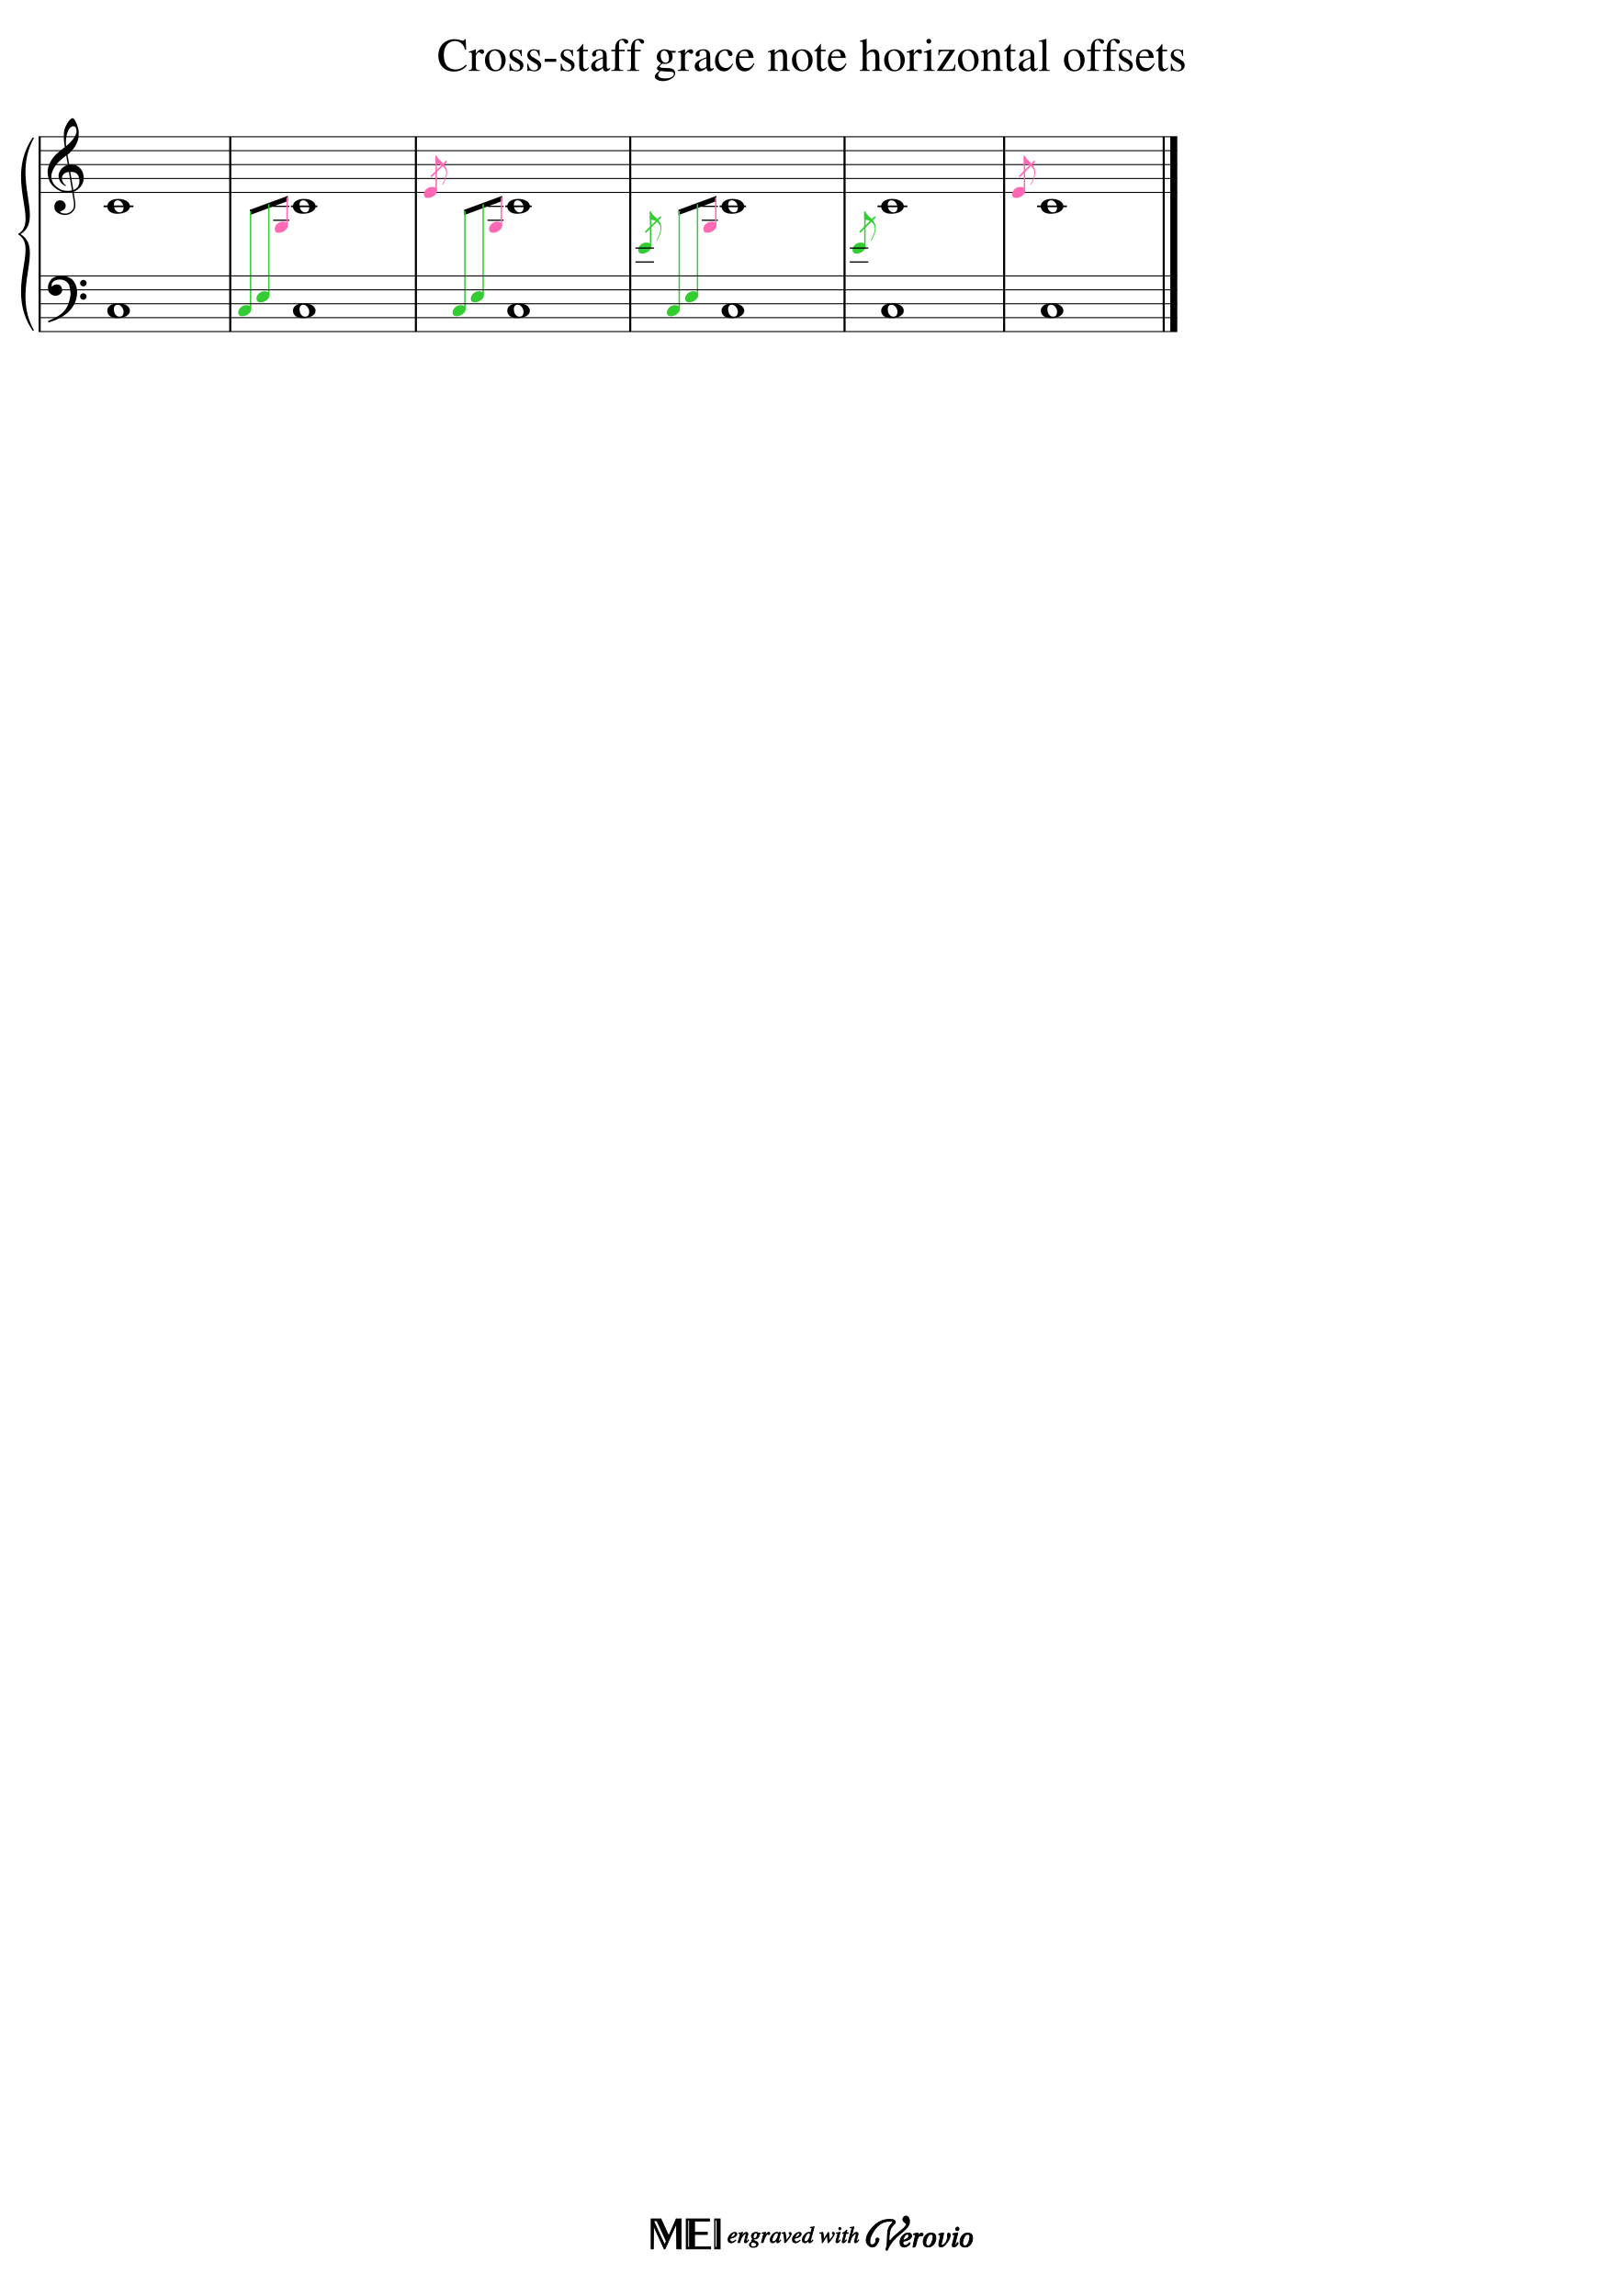
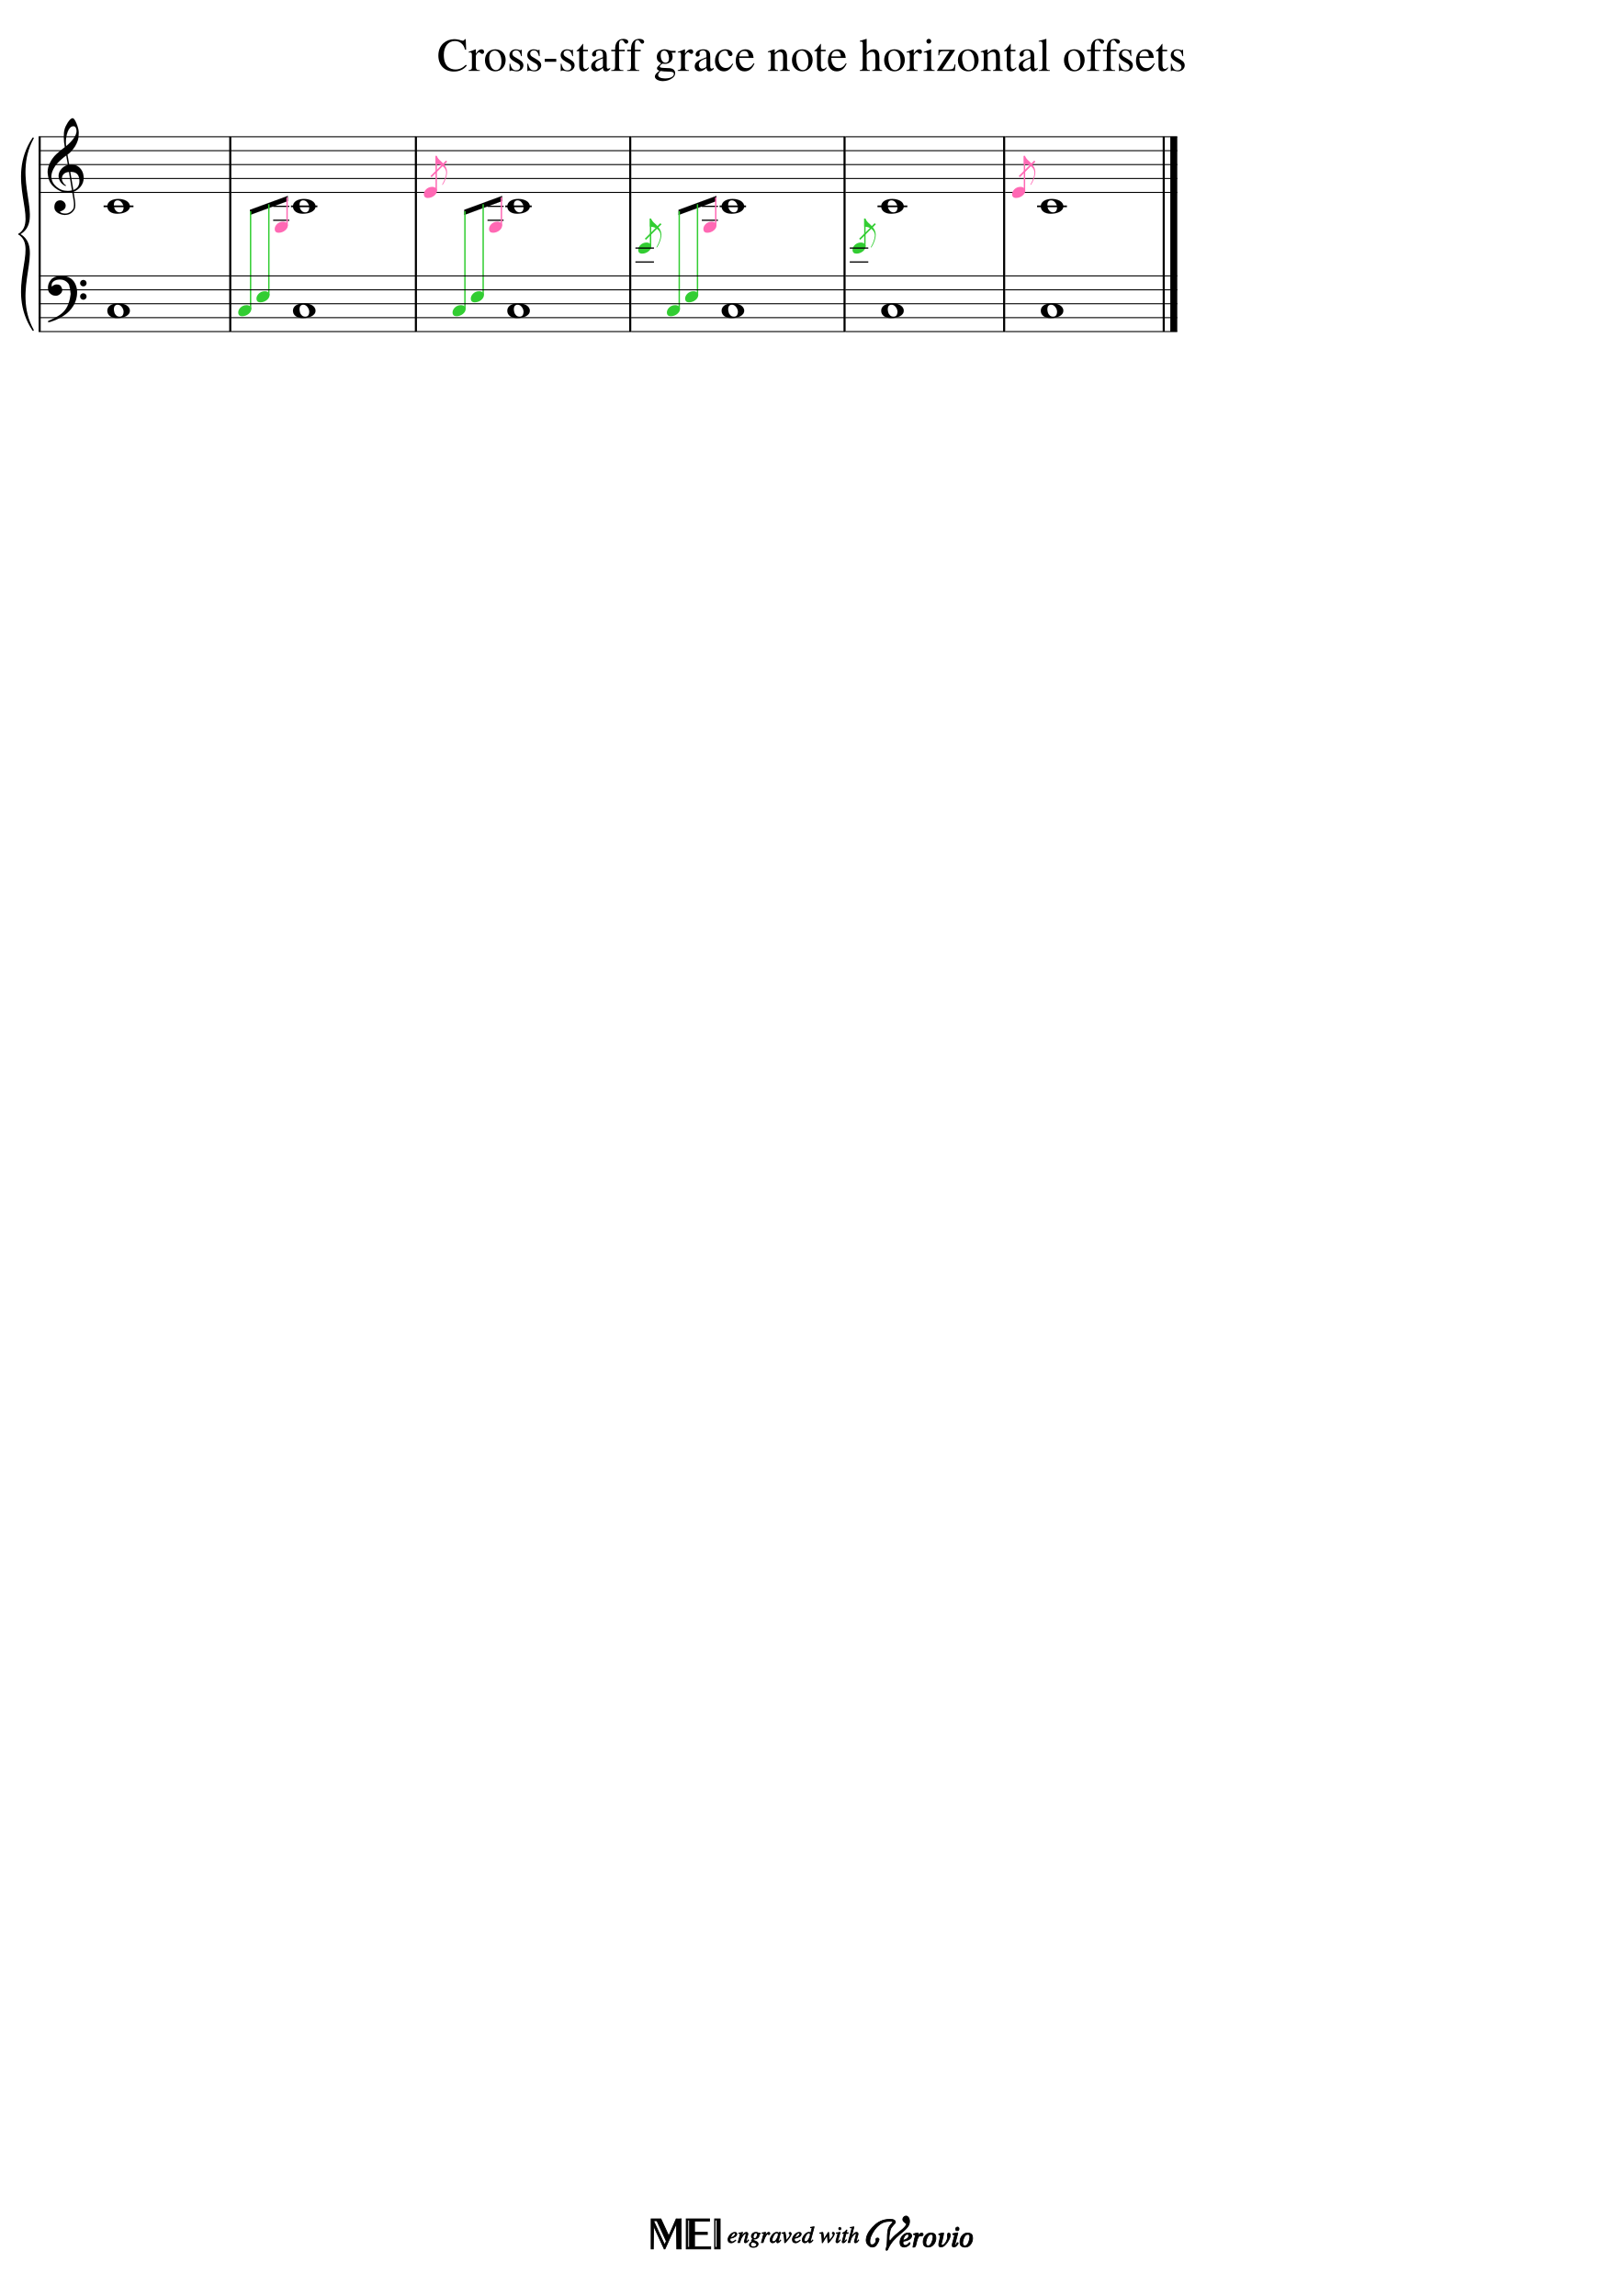
<svg xmlns="http://www.w3.org/2000/svg" xmlns:xlink="http://www.w3.org/1999/xlink" width="2100px" height="2970px" version="1.1" overflow="visible" id="docid">
  <defs>
    <g id="E050-docid">
      <path transform="scale(1,-1)" d="M441 -245c-23 -4 -48 -6 -76 -6c-59 0 -102 7 -130 20c-88 42 -150 93 -187 154c-26 44 -43 103 -48 176c0 6 -1 13 -1 19c0 54 15 111 45 170c29 57 65 106 110 148s96 85 153 127c-3 16 -8 46 -13 92c-4 43 -5 73 -5 89c0 117 16 172 69 257c34 54 64 82 89 82 c21 0 43 -30 69 -92s39 -115 41 -159v-15c0 -109 -21 -162 -67 -241c-13 -20 -63 -90 -98 -118c-13 -9 -25 -19 -37 -29l31 -181c8 1 18 2 28 2c58 0 102 -12 133 -35c59 -43 92 -104 98 -184c1 -7 1 -15 1 -22c0 -123 -87 -209 -181 -248c8 -57 17 -110 25 -162 c5 -31 6 -58 6 -80c0 -30 -5 -53 -14 -70c-35 -64 -88 -99 -158 -103c-5 0 -11 -1 -16 -1c-37 0 -72 10 -108 27c-50 24 -77 59 -80 105v11c0 29 7 55 20 76c18 28 45 42 79 44h6c49 0 93 -42 97 -87v-9c0 -51 -34 -86 -105 -106c17 -24 51 -36 102 -36c62 0 116 43 140 85 c9 16 13 41 13 74c0 20 -1 42 -5 67c-8 53 -18 106 -26 159zM461 939c-95 0 -135 -175 -135 -286c0 -24 2 -48 5 -71c50 39 92 82 127 128c40 53 60 100 60 140v8c-4 53 -22 81 -55 81h-2zM406 119l54 -326c73 25 110 78 110 161c0 7 0 15 -1 23c-7 95 -57 142 -151 142h-12 zM382 117c-72 -2 -128 -47 -128 -120v-7c2 -46 43 -99 75 -115c-3 -2 -7 -5 -10 -10c-70 33 -116 88 -123 172v11c0 68 44 126 88 159c23 17 49 29 78 36l-29 170c-21 -13 -52 -37 -92 -73c-50 -44 -86 -84 -109 -119c-45 -69 -67 -130 -67 -182v-13c5 -68 35 -127 93 -176 s125 -73 203 -73c25 0 50 3 75 9c-19 111 -36 221 -54 331z" />
    </g>
    <g id="E0A2-docid">
      <path transform="scale(1,-1)" d="M198 133c102 0 207 -45 207 -133c0 -92 -118 -133 -227 -133c-101 0 -178 46 -178 133c0 88 93 133 198 133zM293 -21c0 14 -3 29 -8 44c-7 20 -18 38 -33 54c-20 21 -43 31 -68 31l-20 -2c-15 -5 -27 -14 -36 -28c-4 -9 -6 -17 -8 -24s-3 -16 -3 -27c0 -15 3 -34 9 -57 s18 -41 34 -55c15 -15 36 -23 62 -23c4 0 10 1 18 2c19 5 32 15 40 30s13 34 13 55z" />
    </g>
    <g id="E062-docid">
      <path transform="scale(1,-1)" d="M582 -120c0 32 26 58 58 58s58 -26 58 -58s-26 -58 -58 -58s-58 26 -58 58zM582 120c0 32 26 58 58 58s58 -26 58 -58s-26 -58 -58 -58s-58 26 -58 58zM158 96c51 0 73 -14 88 -49l16 -39c0 -17 -2 -30 -7 -40c-3 -11 -10 -21 -19 -31c-17 -18 -49 -43 -84 -43 c-55 0 -77 13 -112 44c-24 21 -35 55 -35 100c0 46 14 81 32 112c30 52 71 79 137 93l36 6l26 2c154 0 235 -68 274 -182c11 -32 18 -68 18 -107c0 -103 -26 -182 -68 -250c-89 -145 -234 -230 -412 -288l-30 -5c-9 0 -14 3 -14 8c3 10 5 11 10 16c35 15 70 30 96 44l78 43 c96 57 162 136 197 258c9 33 17 60 22 100c3 22 5 35 6 39c-7 69 -16 115 -23 140s-4 22 -16 40c-8 12 -19 23 -31 34c-24 21 -62 44 -118 44c-48 0 -84 -8 -113 -28c-28 -19 -42 -44 -42 -73v-16c2 -5 3 -9 4 -11c24 22 52 39 84 39z" />
    </g>
    <g id="E0A4-docid">
      <path transform="scale(1,-1)" d="M0 -39c0 68 73 172 200 172c66 0 114 -37 114 -95c0 -84 -106 -171 -218 -171c-64 0 -96 30 -96 94z" />
    </g>
    <g id="E240-docid">
      <path transform="scale(1,-1)" d="M179 -646c15 29 29 55 46 102c18 49 30 108 30 138c0 105 -80 173 -168 200c-18 5 -47 9 -87 16v190h22c8 0 33 -61 71 -95c4 -3 -2 3 61 -56c62 -58 122 -137 122 -241c0 -38 -13 -106 -35 -163c-20 -51 -43 -99 -66 -132c-6 -5 -10 -7 -13 -7s-5 2 -5 5l4 10 c1 3 14 25 18 33z" />
    </g>
  </defs>
  <style type="text/css">#docid g.ending, #docid g.fing, #docid g.reh, #docid g.tempo {font-weight:bold;}#docid g.dir, #docid g.dynam, #docid g.mNum {font-style:italic;}#docid g.label {font-weight:normal;}#docid ellipse, #docid path, #docid polygon, #docid polyline, #docid rect {stroke:currentColor}</style>
  <svg class="definition-scale" color="black" font-family="Times, serif" viewBox="0 0 21000 29700">
    <g class="page-margin" transform="translate(500, 500)">
      <g id="iJ6YNS9" class="mdiv pageMilestone" />
      <g id="j6ERYJ7" class="score pageMilestone" />
      <g id="rKEW7Q8" class="system">
        <path d="M13 1269 L13 3789" stroke-width="27" />
        <g id="bO16XZC" class="grpSym">
          <path d="M-72,3771 C-432,3231 18,2709 -252,2529 C81,2709 -369,3231 -72,3771" stroke-width="18" stroke-linecap="round" stroke-linejoin="round" />
          <path d="M-72,1287 C-369,1827 81,2349 -252,2529 C18,2349 -432,1827 -72,1287" stroke-width="18" stroke-linecap="round" stroke-linejoin="round" />
        </g>
        <g id="f168830Z" class="section systemMilestone" />
        <g id="w1I5DK26" class="measure">
          <g id="xQSQG56" class="staff">
            <path d="M0 1269 L2491 1269" stroke-width="13" />
            <path d="M0 1449 L2491 1449" stroke-width="13" />
            <path d="M0 1629 L2491 1629" stroke-width="13" />
            <path d="M0 1809 L2491 1809" stroke-width="13" />
            <path d="M0 1989 L2491 1989" stroke-width="13" />
            <g id="oI9EAFI" class="clef">
              <use xlink:href="#E050-docid" transform="translate(117, 1809) scale(0.72, 0.72)" />
            </g>
            <g id="q1KP759A" class="keySig" />
            <g class="ledgerLines below">
              <path d="M840 2169 L1226 2169" stroke-width="22" />
            </g>
            <g id="y16753K6" class="layer">
              <g id="z1XZBIJA" class="note">
                <g class="notehead">
                  <use xlink:href="#E0A2-docid" transform="translate(888, 2169) scale(0.72, 0.72)" />
                </g>
                <g id="a12WP67W" class="accid" />
              </g>
            </g>
          </g>
          <g id="b4Y5DFV" class="staff">
            <path d="M0 3069 L2491 3069" stroke-width="13" />
            <path d="M0 3249 L2491 3249" stroke-width="13" />
            <path d="M0 3429 L2491 3429" stroke-width="13" />
            <path d="M0 3609 L2491 3609" stroke-width="13" />
            <path d="M0 3789 L2491 3789" stroke-width="13" />
            <g id="sS5A63N" class="clef">
              <use xlink:href="#E062-docid" transform="translate(117, 3249) scale(0.72, 0.72)" />
            </g>
            <g id="u1N3ATXK" class="keySig" />
            <g id="cNFAQML" class="layer">
              <g id="d1RIF43L" class="note">
                <g class="notehead">
                  <use xlink:href="#E0A2-docid" transform="translate(888, 3519) scale(0.72, 0.72)" />
                </g>
                <g id="e36A7UB" class="accid" />
              </g>
            </g>
          </g>
          <g id="v1G2UCBM" class="barLine">
            <path d="M2478 1269 L2478 1989" stroke-width="27" />
            <path d="M2478 3069 L2478 3789" stroke-width="27" />
            <path d="M2478 1989 L2478 3069" stroke-width="27" />
          </g>
        </g>
        <g id="vLC6GUE" class="measure">
          <g id="w1KCUVGJ" class="staff">
            <path d="M2491 1269 L4892 1269" stroke-width="13" />
            <path d="M2491 1449 L4892 1449" stroke-width="13" />
            <path d="M2491 1629 L4892 1629" stroke-width="13" />
            <path d="M2491 1809 L4892 1809" stroke-width="13" />
            <path d="M2491 1989 L4892 1989" stroke-width="13" />
            <g class="ledgerLines below">
              <path d="M3263 2169 L3605 2169" stroke-width="22" />
            </g>
            <g class="ledgerLines below cue">
              <path d="M3033 2169 L3241 2169" stroke-width="16" />
              <path d="M3033 2349 L3241 2349" stroke-width="16" />
            </g>
            <g id="xGUU4JQ" class="layer">
              <g id="yAUW6TF" class="beam">
                <polygon points="2732,2214 3222,2034 3222,2101 2732,2281" />
                <g id="z14DBQNG" class="note marked" color="limegreen" fill="limegreen">
                  <g class="notehead">
                    <use xlink:href="#E0A4-docid" transform="translate(2581, 3519) scale(0.54, 0.54)" />
                  </g>
                  <g id="u16TMKTT" class="stem">
                    <path d="M2741 3498 L2741 2232" stroke-width="18" />
                  </g>
                  <g id="a1QJ4FU1" class="accid" />
                </g>
                <g id="b1XSZE2H" class="note marked" color="limegreen" fill="limegreen">
                  <g class="notehead">
                    <use xlink:href="#E0A4-docid" transform="translate(2817, 3339) scale(0.54, 0.54)" />
                  </g>
                  <g id="v1AEU7O0" class="stem">
                    <path d="M2977 3318 L2977 2142" stroke-width="18" />
                  </g>
                  <g id="c1IEYM10" class="accid" />
                </g>
                <g id="dIZDUHE" class="note marked" color="hotpink" fill="hotpink">
                  <g class="notehead">
                    <use xlink:href="#E0A4-docid" transform="translate(3053, 2439) scale(0.54, 0.54)" />
                  </g>
                  <g id="w1FGES6M" class="stem">
                    <path d="M3213 2418 L3213 2052" stroke-width="18" />
                  </g>
                  <g id="e1EHME80" class="accid" />
                </g>
              </g>
              <g id="f1BEGS43" class="note">
                <g class="notehead">
                  <use xlink:href="#E0A2-docid" transform="translate(3289, 2169) scale(0.72, 0.72)" />
                </g>
                <g id="gETMZTA" class="accid" />
              </g>
            </g>
          </g>
          <g id="h1WRIV4E" class="staff">
            <path d="M2491 3069 L4892 3069" stroke-width="13" />
            <path d="M2491 3249 L4892 3249" stroke-width="13" />
            <path d="M2491 3429 L4892 3429" stroke-width="13" />
            <path d="M2491 3609 L4892 3609" stroke-width="13" />
            <path d="M2491 3789 L4892 3789" stroke-width="13" />
            <g id="i123OHXR" class="layer">
              <g id="jQFEFEK" class="note">
                <g class="notehead">
                  <use xlink:href="#E0A2-docid" transform="translate(3289, 3519) scale(0.72, 0.72)" />
                </g>
                <g id="kOVASEE" class="accid" />
              </g>
            </g>
          </g>
          <g id="uW4WKQ" class="barLine">
            <path d="M4879 1269 L4879 1989" stroke-width="27" />
            <path d="M4879 3069 L4879 3789" stroke-width="27" />
            <path d="M4879 1989 L4879 3069" stroke-width="27" />
          </g>
        </g>
        <g id="bGR56S9" class="measure">
          <g id="c10PAP45" class="staff">
            <path d="M4892 1269 L7664 1269" stroke-width="13" />
            <path d="M4892 1449 L7664 1449" stroke-width="13" />
            <path d="M4892 1629 L7664 1629" stroke-width="13" />
            <path d="M4892 1809 L7664 1809" stroke-width="13" />
            <path d="M4892 1989 L7664 1989" stroke-width="13" />
            <g class="ledgerLines below">
              <path d="M6035 2169 L6377 2169" stroke-width="22" />
            </g>
            <g class="ledgerLines below cue">
              <path d="M5805 2169 L6013 2169" stroke-width="16" />
              <path d="M5805 2349 L6013 2349" stroke-width="16" />
            </g>
            <g id="dPPZBXY" class="layer">
              <g id="e6C4ZMJ" class="note marked" color="hotpink" fill="hotpink">
                <g class="notehead">
                  <use xlink:href="#E0A4-docid" transform="translate(4982, 1989) scale(0.54, 0.54)" />
                </g>
                <g id="z1IUPY7" class="stem">
                  <path d="M5142 1968 L5142 1517" stroke-width="18" />
                  <path d="M5075 1785 L5276 1584" stroke-width="21" />
                  <g id="a1WZ13K0" class="flag">
                    <use xlink:href="#E240-docid" transform="translate(5133, 1517) scale(0.54, 0.54)" />
                  </g>
                </g>
                <g id="fA9N9Z2" class="accid" />
              </g>
              <g id="gB13UK1" class="beam">
                <polygon points="5504,2214 5994,2034 5994,2101 5504,2281" />
                <g id="h158DR4J" class="note marked" color="limegreen" fill="limegreen">
                  <g class="notehead">
                    <use xlink:href="#E0A4-docid" transform="translate(5353, 3519) scale(0.54, 0.54)" />
                  </g>
                  <g id="bAQ8F6L" class="stem">
                    <path d="M5513 3498 L5513 2232" stroke-width="18" />
                  </g>
                  <g id="iUV8894" class="accid" />
                </g>
                <g id="jZZ1RF5" class="note marked" color="limegreen" fill="limegreen">
                  <g class="notehead">
                    <use xlink:href="#E0A4-docid" transform="translate(5589, 3339) scale(0.54, 0.54)" />
                  </g>
                  <g id="cATK5BR" class="stem">
                    <path d="M5749 3318 L5749 2142" stroke-width="18" />
                  </g>
                  <g id="k91JIAK" class="accid" />
                </g>
                <g id="l1KT7QAW" class="note marked" color="hotpink" fill="hotpink">
                  <g class="notehead">
                    <use xlink:href="#E0A4-docid" transform="translate(5825, 2439) scale(0.54, 0.54)" />
                  </g>
                  <g id="d113DX6O" class="stem">
                    <path d="M5985 2418 L5985 2052" stroke-width="18" />
                  </g>
                  <g id="mMRH0VO" class="accid" />
                </g>
              </g>
              <g id="nYOSRMB" class="note">
                <g class="notehead">
                  <use xlink:href="#E0A2-docid" transform="translate(6061, 2169) scale(0.72, 0.72)" />
                </g>
                <g id="o1HHM1JI" class="accid" />
              </g>
            </g>
          </g>
          <g id="p1CAQXBX" class="staff">
            <path d="M4892 3069 L7664 3069" stroke-width="13" />
            <path d="M4892 3249 L7664 3249" stroke-width="13" />
            <path d="M4892 3429 L7664 3429" stroke-width="13" />
            <path d="M4892 3609 L7664 3609" stroke-width="13" />
            <path d="M4892 3789 L7664 3789" stroke-width="13" />
            <g id="qEDENPO" class="layer">
              <g id="rUNE3HG" class="note">
                <g class="notehead">
                  <use xlink:href="#E0A2-docid" transform="translate(6061, 3519) scale(0.72, 0.72)" />
                </g>
                <g id="s1SW5LIP" class="accid" />
              </g>
            </g>
          </g>
          <g id="aA571PQ" class="barLine">
            <path d="M7651 1269 L7651 1989" stroke-width="27" />
            <path d="M7651 3069 L7651 3789" stroke-width="27" />
            <path d="M7651 1989 L7651 3069" stroke-width="27" />
          </g>
        </g>
        <g id="jF89DCD" class="measure">
          <g id="k1FISYPL" class="staff">
            <path d="M7664 1269 L10436 1269" stroke-width="13" />
            <path d="M7664 1449 L10436 1449" stroke-width="13" />
            <path d="M7664 1629 L10436 1629" stroke-width="13" />
            <path d="M7664 1809 L10436 1809" stroke-width="13" />
            <path d="M7664 1989 L10436 1989" stroke-width="13" />
            <g class="ledgerLines below">
              <path d="M8807 2169 L9149 2169" stroke-width="22" />
            </g>
            <g class="ledgerLines below cue">
              <path d="M8577 2169 L8785 2169" stroke-width="16" />
              <path d="M8577 2349 L8785 2349" stroke-width="16" />
            </g>
            <g id="l1ABBN8W" class="layer">
              <g id="m12P1BRU" class="note marked" color="limegreen" fill="limegreen">
                <g class="notehead">
                  <use xlink:href="#E0A4-docid" transform="translate(7754, 2709) scale(0.54, 0.54)" />
                </g>
                <g id="g2M6T6I" class="stem">
-                   <path d="M7914 2688 L7914 2237" stroke-width="18" />
-                   <path d="M7847 2505 L8048 2304" stroke-width="21" />
+                   <path d="M7914 2688 L7914 2327" stroke-width="18" />
+                   <path d="M7847 2595 L8048 2394" stroke-width="21" />
                  <g id="h1AJROI9" class="flag">
-                     <use xlink:href="#E240-docid" transform="translate(7905, 2237) scale(0.54, 0.54)" />
+                     <use xlink:href="#E240-docid" transform="translate(7905, 2327) scale(0.54, 0.54)" />
                  </g>
                </g>
                <g id="nDW87ZK" class="accid" />
              </g>
              <g id="o1QUDUF9" class="beam">
                <polygon points="8276,2214 8766,2034 8766,2101 8276,2281" />
                <g id="p1YCXJ73" class="note marked" color="limegreen" fill="limegreen">
                  <g class="notehead">
                    <use xlink:href="#E0A4-docid" transform="translate(8125, 3519) scale(0.54, 0.54)" />
                  </g>
                  <g id="iQ0Z5KF" class="stem">
                    <path d="M8285 3498 L8285 2232" stroke-width="18" />
                  </g>
                  <g id="q1XPOA9B" class="accid" />
                </g>
                <g id="rG2INEF" class="note marked" color="limegreen" fill="limegreen">
                  <g class="notehead">
                    <use xlink:href="#E0A4-docid" transform="translate(8361, 3339) scale(0.54, 0.54)" />
                  </g>
                  <g id="j1EU7R4G" class="stem">
                    <path d="M8521 3318 L8521 2142" stroke-width="18" />
                  </g>
                  <g id="sDC845L" class="accid" />
                </g>
                <g id="t1W416P4" class="note marked" color="hotpink" fill="hotpink">
                  <g class="notehead">
                    <use xlink:href="#E0A4-docid" transform="translate(8597, 2439) scale(0.54, 0.54)" />
                  </g>
                  <g id="kXWMZZI" class="stem">
                    <path d="M8757 2418 L8757 2052" stroke-width="18" />
                  </g>
                  <g id="u1N7W5D7" class="accid" />
                </g>
              </g>
              <g id="vOSZ00" class="note">
                <g class="notehead">
                  <use xlink:href="#E0A2-docid" transform="translate(8833, 2169) scale(0.72, 0.72)" />
                </g>
                <g id="w1AY2QDY" class="accid" />
              </g>
            </g>
          </g>
          <g id="xSD1YHA" class="staff">
            <path d="M7664 3069 L10436 3069" stroke-width="13" />
            <path d="M7664 3249 L10436 3249" stroke-width="13" />
            <path d="M7664 3429 L10436 3429" stroke-width="13" />
            <path d="M7664 3609 L10436 3609" stroke-width="13" />
            <path d="M7664 3789 L10436 3789" stroke-width="13" />
            <g class="ledgerLines above cue">
              <path d="M7718 2889 L7958 2889" stroke-width="16" />
              <path d="M7718 2709 L7958 2709" stroke-width="16" />
            </g>
            <g id="y17DXS56" class="layer">
              <g id="z126H5TI" class="note">
                <g class="notehead">
                  <use xlink:href="#E0A2-docid" transform="translate(8833, 3519) scale(0.72, 0.72)" />
                </g>
                <g id="a1YELUCK" class="accid" />
              </g>
            </g>
          </g>
          <g id="i1K5PWQO" class="barLine">
            <path d="M10423 1269 L10423 1989" stroke-width="27" />
            <path d="M10423 3069 L10423 3789" stroke-width="27" />
            <path d="M10423 1989 L10423 3069" stroke-width="27" />
          </g>
        </g>
        <g id="rHUBZPL" class="measure">
          <g id="s6A7W25" class="staff">
            <path d="M10436 1269 L12500 1269" stroke-width="13" />
            <path d="M10436 1449 L12500 1449" stroke-width="13" />
            <path d="M10436 1629 L12500 1629" stroke-width="13" />
            <path d="M10436 1809 L12500 1809" stroke-width="13" />
            <path d="M10436 1989 L12500 1989" stroke-width="13" />
            <g class="ledgerLines below">
              <path d="M10849 2169 L11235 2169" stroke-width="22" />
            </g>
            <g id="t7VJ282" class="layer">
              <g id="uYB0O63" class="note marked" color="limegreen" fill="limegreen">
                <g class="notehead">
                  <use xlink:href="#E0A4-docid" transform="translate(10526, 2709) scale(0.54, 0.54)" />
                </g>
                <g id="nWMY7EV" class="stem">
-                   <path d="M10686 2688 L10686 2237" stroke-width="18" />
-                   <path d="M10619 2505 L10820 2304" stroke-width="21" />
+                   <path d="M10686 2688 L10686 2327" stroke-width="18" />
+                   <path d="M10619 2595 L10820 2394" stroke-width="21" />
                  <g id="o1KC9GKU" class="flag">
-                     <use xlink:href="#E240-docid" transform="translate(10677, 2237) scale(0.54, 0.54)" />
+                     <use xlink:href="#E240-docid" transform="translate(10677, 2327) scale(0.54, 0.54)" />
                  </g>
                </g>
                <g id="v1WNGLZN" class="accid" />
              </g>
              <g id="w1P8DIQV" class="note">
                <g class="notehead">
                  <use xlink:href="#E0A2-docid" transform="translate(10897, 2169) scale(0.72, 0.72)" />
                </g>
                <g id="x1LY7717" class="accid" />
              </g>
            </g>
          </g>
          <g id="y1QGBAMB" class="staff">
            <path d="M10436 3069 L12500 3069" stroke-width="13" />
            <path d="M10436 3249 L12500 3249" stroke-width="13" />
            <path d="M10436 3429 L12500 3429" stroke-width="13" />
            <path d="M10436 3609 L12500 3609" stroke-width="13" />
            <path d="M10436 3789 L12500 3789" stroke-width="13" />
            <g class="ledgerLines above cue">
              <path d="M10490 2889 L10730 2889" stroke-width="16" />
              <path d="M10490 2709 L10730 2709" stroke-width="16" />
            </g>
            <g id="z4DC34E" class="layer">
              <g id="aCPE1QZ" class="note">
                <g class="notehead">
                  <use xlink:href="#E0A2-docid" transform="translate(10897, 3519) scale(0.72, 0.72)" />
                </g>
                <g id="bS81ZRJ" class="accid" />
              </g>
            </g>
          </g>
          <g id="qR3B901" class="barLine">
            <path d="M12487 1269 L12487 1989" stroke-width="27" />
            <path d="M12487 3069 L12487 3789" stroke-width="27" />
            <path d="M12487 1989 L12487 3069" stroke-width="27" />
          </g>
        </g>
        <g id="s1IJJG69" class="measure">
          <g id="tER5CNS" class="staff">
            <path d="M12500 1269 L14726 1269" stroke-width="13" />
            <path d="M12500 1449 L14726 1449" stroke-width="13" />
            <path d="M12500 1629 L14726 1629" stroke-width="13" />
            <path d="M12500 1809 L14726 1809" stroke-width="13" />
            <path d="M12500 1989 L14726 1989" stroke-width="13" />
            <g class="ledgerLines below">
              <path d="M12913 2169 L13299 2169" stroke-width="22" />
            </g>
            <g id="uR5P9FZ" class="layer">
              <g id="vQ1VT3P" class="note marked" color="hotpink" fill="hotpink">
                <g class="notehead">
                  <use xlink:href="#E0A4-docid" transform="translate(12590, 1989) scale(0.54, 0.54)" />
                </g>
                <g id="rRZ6WFO" class="stem">
                  <path d="M12750 1968 L12750 1517" stroke-width="18" />
                  <path d="M12683 1785 L12884 1584" stroke-width="21" />
                  <g id="s1RD7K6X" class="flag">
                    <use xlink:href="#E240-docid" transform="translate(12741, 1517) scale(0.54, 0.54)" />
                  </g>
                </g>
                <g id="w14DD95D" class="accid" />
              </g>
              <g id="xGVWU67" class="note">
                <g class="notehead">
                  <use xlink:href="#E0A2-docid" transform="translate(12961, 2169) scale(0.72, 0.72)" />
                </g>
                <g id="yFQGCPD" class="accid" />
              </g>
            </g>
          </g>
          <g id="z1QJ3S81" class="staff">
            <path d="M12500 3069 L14726 3069" stroke-width="13" />
            <path d="M12500 3249 L14726 3249" stroke-width="13" />
            <path d="M12500 3429 L14726 3429" stroke-width="13" />
            <path d="M12500 3609 L14726 3609" stroke-width="13" />
            <path d="M12500 3789 L14726 3789" stroke-width="13" />
            <g id="a1E3R0GN" class="layer">
              <g id="b1EA8UT5" class="note">
                <g class="notehead">
                  <use xlink:href="#E0A2-docid" transform="translate(12961, 3519) scale(0.72, 0.72)" />
                </g>
                <g id="cG8TSH7" class="accid" />
              </g>
            </g>
          </g>
          <g id="r1WOKG8S" class="barLine">
            <path d="M14551 1269 L14551 1989" stroke-width="27" />
            <path d="M14681 1269 L14681 1989" stroke-width="90" />
            <path d="M14551 3069 L14551 3789" stroke-width="27" />
            <path d="M14681 3069 L14681 3789" stroke-width="90" />
            <path d="M14551 1989 L14551 3069" stroke-width="27" />
            <path d="M14681 1989 L14681 3069" stroke-width="90" />
          </g>
        </g>
        <g id="m17G9CFT" class="systemMilestoneEnd f168830Z" />
      </g>
      <g id="n4YAF3G" class="pageMilestoneEnd j6ERYJ7" />
      <g id="o1FQSY4V" class="pageMilestoneEnd iJ6YNS9" />
      <g id="vVTQE7Z" class="pgHead autogenerated">
        <text font-size="0px">
          <tspan id="w1CZANTG" class="rend" x="10000" y="417" text-anchor="middle">
            <tspan id="x4DV82K" class="rend">
              <tspan id="yFYFOAC" class="text">
                <tspan font-size="607px">Cross-staff grace note horizontal offsets</tspan>
              </tspan>
            </tspan>
          </tspan>
        </text>
      </g>
      <g id="p1LFMR9" class="pgFoot autogenerated">
        <g id="q1LELHM1" class="fig">
          <g class="svg" transform="translate(7750, 28099) scale(10, 10)">
            <g>
              <path fill="#000000" d="M 17.113,49.265 V 10.368 h 12.697 c 3.289,7.337 6.713,14.61 10.127,21.889 3.42,-7.485 6.256,-14.205 9.589,-21.91 2.436,0.104 4.317,0.085 6.484,-0.058 V 49.264 H 50.274 C 50.145,38.356 50.016,27.448 49.887,16.54 45.003,27.315 39.967,38.434 35.084,49.209 34.679,49.344 34.427,49.136 34.022,49.271 29.466,39.331 24.91,29.391 20.354,19.451 20.224,29.389 20.095,39.327 19.965,49.264 H 17.113 Z M 36.754,39.325 C 32.721,30.513 28.688,21.701 24.655,12.889 22.531,12.751 22.657,12.71 20.714,12.814 v 0.966 c 4.613,9.998 9.609,20.749 13.873,30.082 0.722,-1.513 1.445,-3.025 2.167,-4.538 z m 25.738,9.94 c 0,-12.966 0,-25.931 0,-38.897 10.084,0 20.169,0 30.253,0 0,0.96 0,1.921 0,2.881 -6.483,0 -12.966,0 -19.448,0 0,4.802 0,9.604 0,14.406 5.522,0 11.045,0 16.567,0 0,0.96 0,1.921 0,2.881 -5.522,0 -11.045,0 -16.567,0 0,5.282 0,10.565 0,15.847 6.963,0 13.926,0 20.889,0 0,0.96 0,1.921 0,2.881 -10.565,0 -21.129,0 -31.694,0 z m 4.322,-2.161 c 0,-11.765 0,-23.53 0,-35.295 -0.72,0 -1.441,0 -2.161,0 0,11.765 0,23.53 0,35.295 0.72,0 1.441,0 2.161,0 z m 32.414,2.161 c 0,-12.966 0,-25.931 0,-38.897 2.401,0 4.802,0 7.203,0 0,12.966 0,25.931 0,38.897 -2.401,0 -4.802,0 -7.203,0 z m 2.881,-2.161 c 0,-11.765 0,-23.53 0,-35.295 -0.72,0 -1.441,0 -2.161,0 0,11.765 0,23.53 0,35.295 0.72,0 1.441,0 2.161,0 z" />
              <path fill="#000000" d="m 346.3,6.7 c -3.1,0.5 -4.9,4.4 -2.7,6.8 1.2,1.4 2.7,2.4 4.1,3.5 -2.4,5.3 -7.7,8.3 -11.9,12.1 -3.7,2.8 -7,6.2 -9.7,9.9 -2.2,-0.8 -0.915,-7.719 -0.627,-9.5 0.288,-1.781 0.727,-6.4 2.927,-8.7 1.3,-1.9 3,-3.5 4.5,-5.2 1.2,-3.4 -3.2,-4.9 -5.8,-4.6 -7.3,-0.5 -14.6,2 -20,6.8 -5,4.6 -10,10.1 -11.5,17 -0.9,3.5 -0.2,7.5 2.8,9.9 2.5,2.8 7.4,2.9 9.8,-0.2 1.7,-2.3 3.2,-4.8 3.8,-7.6 -0.1,-2.6 -4.4,-2.3 -4.3,0.2 1.2,2.4 -0.9,4.7 -2.7,6.2 -1.7,0.9 -4.7,0.7 -4.8,-1.7 -1,-5.8 2.1,-11.3 5.2,-16.1 4,-5.8 9.8,-11.2 17.2,-11.8 1.6,0 8.1,-1.2 6.8,1.4 -2.8,2.8 -5.6,6.1 -6,10.3 -1.6,7.7 0.1,15.7 -2.3,23.2 -1.1,3.9 2,2.6 2.5,0.2 3.3,-7.4 8.9,-13.4 15.1,-18.5 4.2,-3.9 9.5,-7.1 11.9,-12.6 1.3,-3.6 1.2,-9 -2.7,-10.9 -0.504,-0.177 -1.07,-0.165 -1.6,-0.1 z m 66,14.5 c -2,0.8 -1.8,4.9 0.8,4.4 3.4,0.4 2.9,-6.2 -0.8,-4.4 z m 0.6,7.3 c -1.3,0.5 -7.6,0.5 -5.4,2.2 4,-0.3 0.7,4.5 0.6,6.7 -0.4,2.9 -2.4,5.9 -1.2,8.8 2.7,1.7 5.6,-0.8 6.8,-3.2 1.6,-1.4 -0.5,-3 -1.2,-0.9 -0.4,0.8 -2.4,3.5 -2.6,1.8 1.1,-5 2.7,-9.9 3.9,-14.9 l -0.1,-0.5 h -0.9 z m -65.1,0.2 c -6.5,1.6 -10.5,9.5 -8.2,15.7 2.1,3.4 7.4,2.9 10.1,0.4 2,-0.2 3.6,-5.3 1,-3.4 -1.4,2 -4,4.2 -6.5,2.8 -2.2,-1.9 -1.9,-5.7 1.7,-5.3 3.1,-0.9 6.9,-2.1 8.1,-5.5 0.9,-2.7 -1.6,-5.2 -4.3,-4.8 h -1.1 -0.7 z m 13.6,0 c -2.2,0 -8.5,1.8 -2.9,2.3 0.9,1.9 -1,4.9 -1.1,7.2 -0.5,2.9 -1.4,5.7 -1.7,8.7 3.7,0.7 3.8,-2.6 4.4,-5.3 0.9,-3.3 1.6,-7 4.1,-9.5 2.4,1.6 6.8,-0.7 3.7,-3.4 -2.9,-0.5 -4.8,2.4 -6.2,4.3 0,-1.2 2.4,-5 -0.2,-4.3 z m 15.8,0 c -6.4,1.3 -9.6,9.1 -7.7,14.9 1.9,4 7.7,3.9 11,1.7 4.1,-3 6,-8.9 4.4,-13.7 -1.3,-3 -4.8,-3.2 -7.6,-3 z m 17,0 c -2.3,0 -8.8,1.9 -3,2.4 0.4,2.5 -1,5.7 -1.4,8.4 -0.7,2.4 -1.8,7.5 2.1,7.2 3.8,-0.1 6.5,-3.5 8.5,-6.3 2,-3.2 4.5,-7 3.3,-10.9 -3.7,-3 -3.6,2.6 -3.1,5.1 -0.7,3.8 -2.7,7.9 -6.2,9.8 -3.6,0.6 -1,-4.3 -0.8,-6.1 0.6,-3.2 1.6,-6.3 1.9,-9.5 h -1.1 z m 30.6,0 c -6.3,1.2 -9.5,8.9 -7.8,14.7 1.5,4 7.2,4.2 10.5,2.4 4.6,-2.8 6.6,-9.3 4.8,-14.3 -1.4,-2.8 -4.8,-3 -7.5,-2.8 z m -75.4,1.7 c 2.1,1.5 0.2,4.7 -1.6,5.7 -1.1,0.4 -5.5,3.4 -4.6,0.7 0.8,-2.7 2.2,-6.2 5.3,-6.6 l 0.9,0.1 z m 30.8,0 c 2.6,1.5 1.3,5.2 0.8,7.6 -0.8,2.7 -1.9,5.9 -4.7,7.1 -5.1,0.8 -4,-5.8 -2.8,-8.8 1,-2.8 3,-6.8 6.7,-5.8 z m 47.1,-0.1 c 2.9,0.7 2,4.7 1.5,6.8 -0.7,3 -1.8,6.7 -5,8 -4.7,0.8 -4,-5.1 -3,-7.9 0.9,-3 2.7,-7.3 6.5,-6.8 z" />
              <g>
                <path d="m 116.566,37.118 q 0,-3.252 2.93,-6.299 2.9,-3.047 5.991,-3.047 1.143,0 1.816,0.527 0.674,0.527 0.674,1.567 0,2.109 -2.476,3.618 -2.461,1.494 -5.186,1.831 l -0.835,0.103 q -0.19,0.601 -0.264,0.967 -0.073,0.352 -0.073,0.894 0,1.289 0.835,2.007 0.85,0.718 2.007,0.718 1.099,0 2.329,-0.732 0.703,-0.425 2.036,-1.523 l 0.381,0.337 q -0.659,0.835 -1.89,1.714 -2.183,1.567 -4.38,1.567 -1.553,0 -2.725,-1.099 -1.172,-1.099 -1.172,-3.149 z m 3.12,-2.358 q 2.798,-0.41 4.556,-1.963 Q 126,31.229 126,29.691 q 0,-0.557 -0.264,-0.879 -0.264,-0.337 -0.776,-0.337 -0.952,0 -1.875,0.82 -0.908,0.806 -1.641,1.831 -0.776,1.201 -1.23,2.3 -0.249,0.586 -0.527,1.333 z" />
                <path d="m 129.472,41 2.534,-9.053 q 0.322,-1.143 0.366,-1.377 0.059,-0.249 0.059,-0.527 0,-0.425 -0.249,-0.659 -0.234,-0.249 -0.938,-0.249 -0.176,0 -0.352,0.029 -0.161,0.015 -0.366,0.044 v -0.498 q 0.952,-0.146 1.348,-0.22 0.41,-0.073 0.879,-0.176 l 2.622,-0.571 q 0.088,0.059 0.117,0.132 l -1.948,6.299 q 1.787,-2.739 2.988,-4.072 2.109,-2.358 3.779,-2.358 0.645,0 1.113,0.249 0.894,0.483 0.894,1.743 0,0.352 -0.073,0.732 -0.073,0.381 -0.19,0.82 l -1.919,7.017 q -0.059,0.22 -0.132,0.542 -0.073,0.308 -0.073,0.439 0,0.22 0.103,0.396 0.103,0.176 0.337,0.176 0.381,0 0.879,-0.439 0.498,-0.454 1.626,-1.919 l 0.425,0.381 q -1.201,1.626 -1.904,2.285 -1.201,1.157 -2.3,1.157 -0.498,0 -0.967,-0.322 -0.454,-0.337 -0.454,-1.201 0,-0.249 0.029,-0.527 0.044,-0.278 0.103,-0.483 l 1.846,-7.119 q 0.146,-0.586 0.19,-0.952 0.059,-0.381 0.059,-0.542 0,-0.352 -0.176,-0.601 -0.161,-0.264 -0.586,-0.264 -1.099,0 -2.769,1.992 -0.981,1.187 -1.992,2.827 -0.776,1.274 -1.23,2.49 Q 132.709,37.821 131.742,41 Z" />
                <path d="m 149.13,33.5 q 0,0.908 0.278,1.45 0.469,0.894 1.685,0.894 1.318,0 2.344,-1.67 1.04,-1.685 1.04,-3.706 0,-0.967 -0.425,-1.509 -0.425,-0.557 -1.274,-0.557 -1.641,0 -2.651,1.743 -0.996,1.743 -0.996,3.354 z m 0.513,13.066 q 1.743,0 2.886,-0.835 1.157,-0.835 1.157,-1.992 0,-0.879 -0.601,-1.479 -0.322,-0.322 -1.04,-0.688 -0.601,-0.293 -2.036,-0.835 -1.421,-0.557 -1.641,-0.557 -0.381,0 -1.479,1.011 -1.099,1.025 -1.099,2.314 0,1.948 1.685,2.681 0.879,0.381 2.168,0.381 z m -5.479,-2.681 q 0,-1.099 0.835,-2.095 0.85,-0.981 2.681,-1.963 -0.366,-0.234 -0.601,-0.483 -0.234,-0.264 -0.234,-0.688 0,-0.601 0.835,-1.377 0.469,-0.439 1.523,-1.157 -0.938,-0.352 -1.611,-0.996 -0.82,-0.864 -0.82,-2.241 0,-2.212 1.729,-3.677 1.729,-1.465 4.277,-1.465 1.333,0 2.256,0.425 0.923,0.41 1.084,0.688 h 1.978 v 1.172 h -1.494 q 0.088,0.322 0.132,0.586 0.044,0.264 0.044,0.747 0,2.373 -1.846,3.735 -1.831,1.362 -3.955,1.362 -0.22,0 -0.41,-0.015 -0.19,-0.029 -0.469,-0.088 -0.22,0 -0.601,0.425 -0.396,0.425 -0.396,0.762 0,0.498 3.223,1.699 3.208,1.216 3.208,3.56 0,1.758 -1.611,3.076 -1.611,1.333 -4.863,1.333 -2.256,0 -3.574,-0.967 -1.318,-0.967 -1.318,-2.358 z" />
                <path d="m 165.038,27.67 q 0.132,0 0.176,0.088 0.059,0.073 0.059,0.176 -0.015,0.146 -0.029,0.22 l -1.465,5.669 0.322,-0.63 q 1.055,-2.065 2.461,-3.765 1.421,-1.714 2.695,-1.714 0.688,0 1.055,0.454 0.381,0.454 0.381,1.04 0,0.659 -0.381,1.099 -0.366,0.425 -1.025,0.425 -0.454,0 -0.688,-0.176 -0.234,-0.176 -0.366,-0.41 l -0.176,-0.322 q -0.059,-0.088 -0.146,-0.132 -0.073,-0.059 -0.19,-0.059 -0.571,0 -1.655,1.597 -1.069,1.597 -1.919,3.457 -0.513,1.128 -1.143,2.988 Q 162.606,38.847 161.947,41 h -2.256 l 2.432,-8.818 q 0.205,-0.762 0.322,-1.362 0.132,-0.601 0.132,-0.981 0,-0.439 -0.22,-0.674 -0.22,-0.234 -0.762,-0.234 -0.176,0 -0.439,0.029 -0.264,0.029 -0.63,0.073 v -0.483 l 0.586,-0.117 q 1.143,-0.234 2.49,-0.498 1.362,-0.264 1.436,-0.264 z" />
                <path d="m 181.518,30.424 q 0,-1.055 -0.483,-1.553 -0.483,-0.498 -1.172,-0.498 -2.388,0 -4.438,3.662 -1.802,3.223 -1.802,5.552 0,1.172 0.498,1.714 0.513,0.527 1.26,0.527 2.212,0 4.263,-3.56 1.875,-3.237 1.875,-5.845 z m -1.831,-2.71 q 1.157,0 1.787,0.601 0.337,0.322 0.527,0.85 l 0.073,0.205 0.322,-1.113 q 0.059,-0.19 0.103,-0.249 0.044,-0.073 0.205,-0.088 l 1.655,-0.19 q 0.132,0 0.146,0.059 0.029,0.044 0,0.176 -0.059,0.19 -0.088,0.308 -0.029,0.103 -0.088,0.308 l -1.348,5.244 q -0.439,1.714 -0.747,2.959 -0.542,2.256 -0.542,2.578 0,0.205 0.103,0.308 0.117,0.088 0.278,0.088 0.132,0 0.278,-0.088 0.161,-0.088 0.381,-0.264 l 0.249,-0.205 q 0.117,-0.103 0.264,-0.234 0.146,-0.146 0.352,-0.352 l 0.908,-0.938 0.352,0.308 q -1.523,1.948 -2.446,2.651 -0.923,0.688 -1.758,0.688 -0.542,0 -0.85,-0.381 -0.293,-0.381 -0.293,-0.952 0,-0.527 0.19,-1.509 0.205,-0.996 0.396,-1.67 -0.264,0.439 -0.894,1.289 -0.615,0.835 -1.523,1.626 -1.069,0.952 -2.051,1.348 -0.762,0.264 -1.465,0.264 -1.187,0 -2.153,-0.967 -0.967,-0.981 -0.967,-2.769 0,-3.076 2.754,-6.416 2.842,-3.472 5.889,-3.472 z" />
                <path d="m 196.664,27.772 q 0.82,0 1.26,0.586 0.439,0.586 0.439,1.333 0,1.978 -3.911,6.929 -3.706,4.702 -4.438,4.702 -0.22,0 -0.293,-0.601 -0.044,-0.337 -0.044,-1.143 0,-0.981 -0.19,-3.325 -0.19,-2.344 -0.366,-3.472 -0.366,-2.476 -0.718,-3.193 -0.352,-0.718 -1.333,-0.718 -0.161,0 -0.381,0.015 -0.205,0.015 -0.483,0.044 v -0.381 q 0.439,-0.088 1.846,-0.396 1.406,-0.308 1.494,-0.337 l 0.483,-0.146 q 0.205,-0.059 0.322,0.234 0.117,0.278 0.293,1.055 0.557,2.549 0.835,5.024 0.176,1.538 0.352,4.556 l 0.483,-0.513 q 1.509,-1.597 3.018,-3.794 1.509,-2.197 1.509,-3.105 0,-0.454 -0.659,-1.084 -0.659,-0.645 -0.659,-1.172 0,-0.483 0.322,-0.791 0.337,-0.308 0.82,-0.308 z" />
                <path d="m 199.828,37.118 q 0,-3.252 2.93,-6.299 2.9,-3.047 5.991,-3.047 1.143,0 1.816,0.527 0.674,0.527 0.674,1.567 0,2.109 -2.476,3.618 -2.461,1.494 -5.186,1.831 l -0.835,0.103 q -0.19,0.601 -0.264,0.967 -0.073,0.352 -0.073,0.894 0,1.289 0.835,2.007 0.85,0.718 2.007,0.718 1.099,0 2.329,-0.732 0.703,-0.425 2.036,-1.523 l 0.381,0.337 q -0.659,0.835 -1.89,1.714 -2.183,1.567 -4.38,1.567 -1.553,0 -2.725,-1.099 -1.172,-1.099 -1.172,-3.149 z m 3.12,-2.358 q 2.798,-0.41 4.556,-1.963 1.758,-1.567 1.758,-3.105 0,-0.557 -0.264,-0.879 -0.264,-0.337 -0.776,-0.337 -0.952,0 -1.875,0.82 -0.908,0.806 -1.641,1.831 -0.776,1.201 -1.23,2.3 -0.249,0.586 -0.527,1.333 z" />
                <path d="m 215.238,37.602 q 0,0.894 0.41,1.567 0.41,0.659 1.392,0.659 2.095,0 4.028,-3.369 1.816,-3.164 1.816,-5.991 0,-0.894 -0.293,-1.479 -0.293,-0.586 -1.187,-0.586 -2.227,0 -4.307,3.604 -1.86,3.223 -1.86,5.596 z m 6.006,-9.888 q 1.157,0 1.641,0.557 0.278,0.322 0.439,1.099 l 1.67,-6.006 q 0.073,-0.249 0.088,-0.439 0.029,-0.205 0.029,-0.352 0,-0.571 -0.22,-0.718 -0.205,-0.146 -0.601,-0.146 -0.249,0 -0.469,0.015 -0.205,0.015 -0.557,0.044 v -0.483 q 1.655,-0.22 4.585,-0.762 l 0.132,0.146 -0.029,0.161 -2.812,10.532 -1.919,6.973 q -0.059,0.234 -0.103,0.439 -0.029,0.19 -0.029,0.352 0,0.396 0.19,0.513 0.205,0.117 0.352,0.117 0.425,0 1.201,-0.747 0.454,-0.454 1.245,-1.406 l 0.337,0.322 -0.205,0.308 q -0.542,0.806 -1.392,1.641 -1.509,1.479 -2.71,1.479 -0.396,0 -0.718,-0.176 -0.601,-0.352 -0.601,-1.26 0,-0.308 0.088,-0.981 0.088,-0.674 0.264,-1.465 -1.113,1.699 -2.446,2.783 -1.318,1.084 -2.886,1.084 -1.274,0 -2.227,-0.908 -0.952,-0.908 -0.952,-2.798 0,-3.193 2.93,-6.562 2.915,-3.354 5.684,-3.354 z" />
                <path d="m 254.13,29.53 q 0,1.23 -1.187,3.252 -0.659,1.128 -1.86,2.739 -1.23,1.655 -2.534,3.267 -2.065,2.549 -2.432,2.549 -0.161,0 -0.205,-0.132 -0.044,-0.132 -0.117,-0.894 l -0.864,-9.126 -6.079,9.961 q -0.044,0.088 -0.117,0.117 -0.059,0.029 -0.132,0.029 l -0.205,-0.044 -0.029,-0.132 -0.176,-3.618 q -0.059,-1.216 -0.176,-2.505 -0.103,-1.304 -0.205,-2.256 -0.308,-2.651 -0.659,-3.252 -0.337,-0.601 -1.26,-0.601 -0.176,0 -0.352,0.015 -0.176,0 -0.366,0.029 v -0.425 q 0.601,-0.103 1.143,-0.22 0.557,-0.117 1.216,-0.264 l 1.377,-0.352 q 0.498,0 1.011,4.175 0.278,2.285 0.498,5.2 l 5.757,-9.097 q 0.059,-0.117 0.146,-0.19 0.088,-0.088 0.205,-0.088 0.132,0 0.176,0.088 0.044,0.088 0.059,0.264 l 0.981,10.591 q 0.103,-0.132 1.626,-2.065 1.523,-1.948 1.597,-2.065 1.099,-1.582 1.465,-2.446 0.234,-0.557 0.234,-1.084 0,-0.205 -0.059,-0.381 -0.059,-0.19 -0.278,-0.396 L 251.874,29.75 q -0.19,-0.19 -0.337,-0.41 -0.132,-0.234 -0.132,-0.542 0,-0.366 0.249,-0.747 0.264,-0.381 0.938,-0.381 0.542,0 1.04,0.439 0.498,0.425 0.498,1.421 z" />
                <path d="m 261.176,24.521 q -0.601,0 -1.025,-0.469 -0.425,-0.469 -0.425,-1.128 0,-0.674 0.425,-1.143 0.425,-0.469 1.025,-0.469 0.601,0 1.025,0.469 0.439,0.469 0.439,1.143 0,0.674 -0.439,1.143 -0.425,0.454 -1.025,0.454 z m 0.352,3.208 q 0.088,0.044 0.073,0.117 l -2.959,10.459 q -0.205,0.835 -0.205,0.996 0,0.22 0.088,0.381 0.073,0.176 0.366,0.176 0.498,0 1.318,-0.864 0.483,-0.513 1.187,-1.465 l 0.381,0.322 -0.146,0.205 q -1.099,1.538 -1.816,2.212 -1.128,1.055 -2.197,1.055 -0.63,0 -1.055,-0.527 -0.41,-0.527 -0.41,-1.245 0,-0.425 0.059,-0.732 0.059,-0.322 0.22,-0.938 l 2.051,-7.529 q 0.044,-0.176 0.073,-0.322 0.029,-0.146 0.029,-0.293 0,-0.527 -0.396,-0.645 -0.381,-0.132 -1.523,-0.132 v -0.483 q 1.216,-0.146 1.743,-0.22 0.542,-0.088 1.084,-0.176 0.703,-0.117 1.333,-0.264 0.63,-0.146 0.703,-0.088 z" />
                <path d="m 264.179,40.033 q 0,-0.117 0.015,-0.264 0.015,-0.161 0.059,-0.322 l 2.754,-10.239 h -2.227 q 0,-0.396 0.059,-0.498 0.059,-0.103 0.293,-0.205 1.479,-0.63 2.285,-1.216 0.82,-0.586 2.227,-2.256 l 0.234,-0.278 q 0.044,-0.059 0.103,-0.088 0.073,-0.044 0.146,-0.044 0.146,0.029 0.205,0.059 0.044,0.103 0.044,0.19 0.015,0.073 0,0.161 l -0.835,3.193 h 2.388 l -0.176,0.981 h -2.49 l -2.637,9.858 q -0.073,0.264 0.044,0.513 0.117,0.234 0.396,0.234 0.381,0 1.069,-0.762 0.396,-0.41 1.333,-1.626 l 0.381,0.22 -0.205,0.308 q -1.26,1.89 -2.227,2.637 -0.952,0.732 -1.816,0.732 -0.747,0 -1.084,-0.396 -0.337,-0.396 -0.337,-0.894 z" />
                <path d="m 274.696,21.356 q 0.938,-0.132 1.509,-0.205 0.586,-0.088 1.011,-0.161 1.729,-0.337 1.86,-0.366 0.132,-0.029 0.205,-0.029 0.176,0.088 0.176,0.22 l -3.442,13.081 q 1.846,-2.725 3.018,-3.984 2.051,-2.168 3.765,-2.168 0.703,0 1.348,0.454 0.659,0.439 0.659,1.597 0,0.278 -0.073,0.718 -0.073,0.439 -0.176,0.776 l -1.978,7.017 q -0.088,0.293 -0.146,0.571 -0.059,0.264 -0.059,0.483 0,0.249 0.117,0.381 0.117,0.117 0.337,0.117 0.454,0 1.069,-0.63 0.381,-0.396 1.421,-1.729 l 0.381,0.352 q -1.025,1.523 -1.743,2.227 -1.274,1.245 -2.563,1.245 -0.586,0 -0.981,-0.366 -0.396,-0.366 -0.396,-1.055 0,-0.19 0.015,-0.352 0.029,-0.176 0.088,-0.381 l 2.256,-8.584 q 0.029,-0.117 0.044,-0.234 0.029,-0.132 0.029,-0.264 0,-0.366 -0.22,-0.571 -0.234,-0.205 -0.601,-0.205 -0.981,0 -2.476,1.582 -1.494,1.567 -2.52,3.208 -0.703,1.157 -1.069,2.183 Q 275.209,37.309 274.184,41 h -2.271 l 4.688,-17.769 q 0.044,-0.19 0.059,-0.322 0.015,-0.132 0.015,-0.249 0,-0.63 -0.41,-0.747 -0.41,-0.132 -1.567,-0.073 z" />
              </g>
            </g>
          </g>
        </g>
      </g>
    </g>
  </svg>
</svg>
